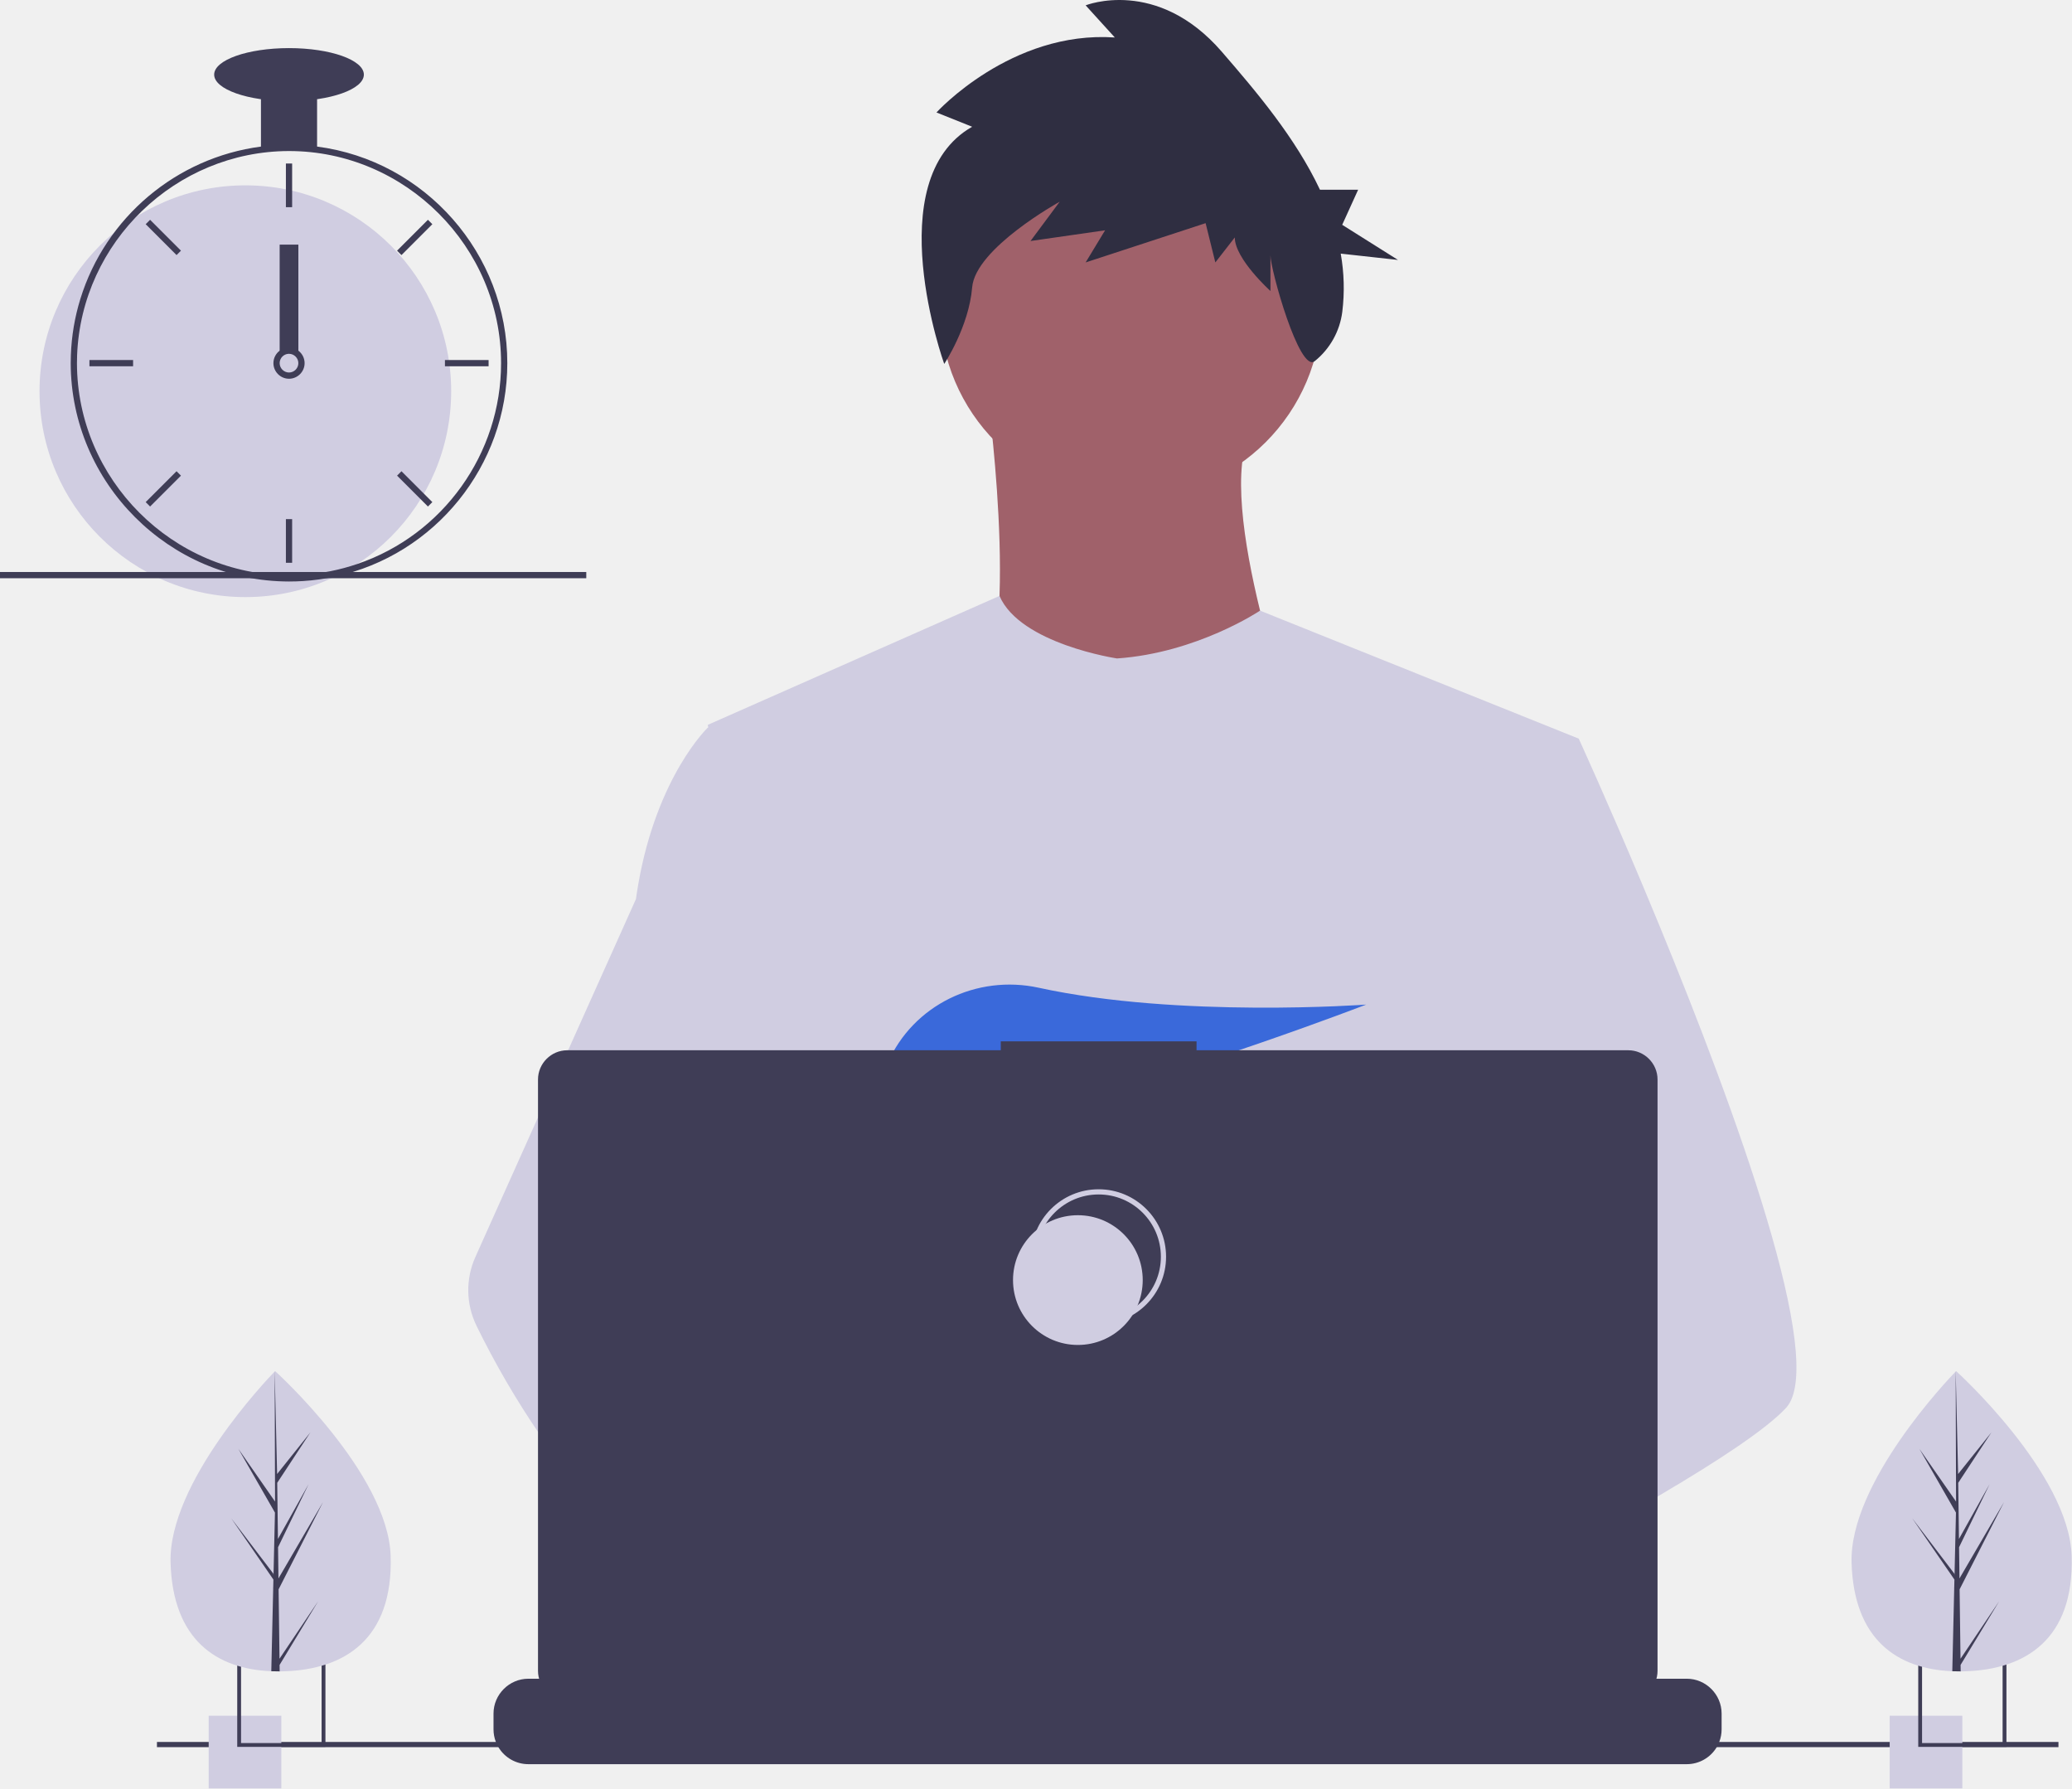
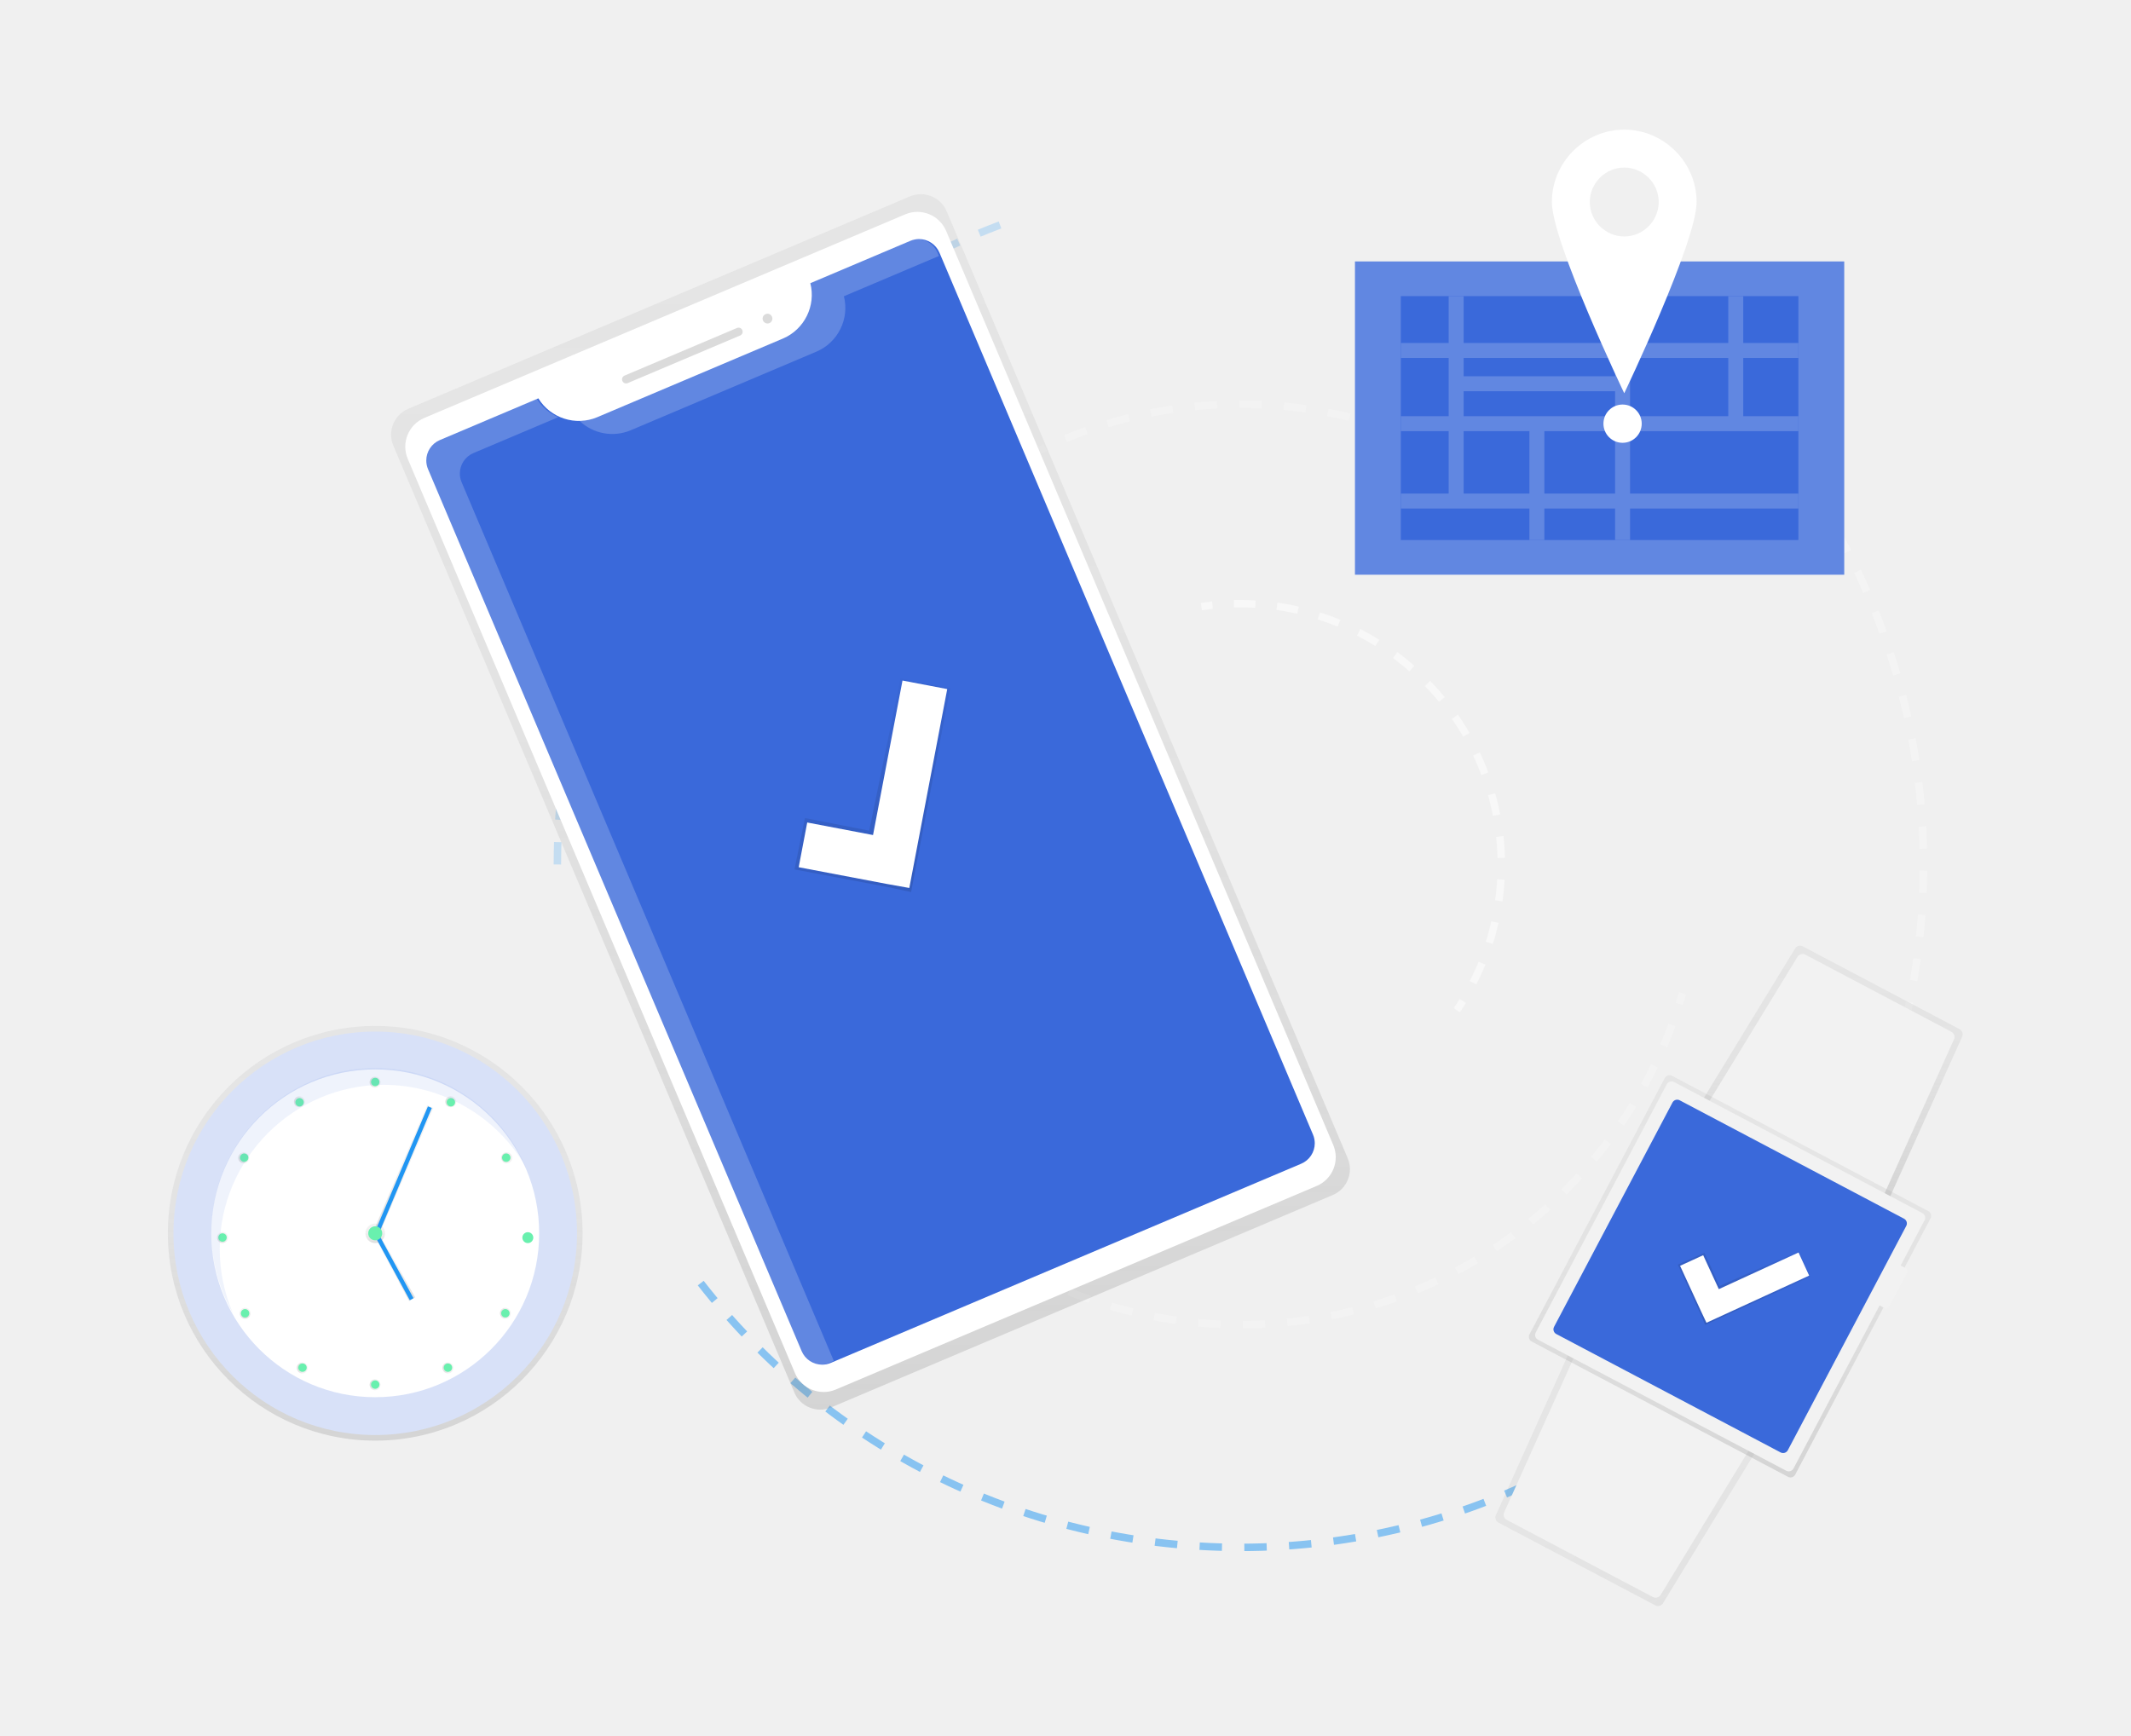
- <svg xmlns="http://www.w3.org/2000/svg" width="100%" height="100%" viewBox="0 0 3328 2872" version="1.1" xml:space="preserve" style="fill-rule:evenodd;clip-rule:evenodd;stroke-miterlimit:10;">
-   <circle cx="1816.34" cy="493.355" r="306.4" style="fill:#a0616a;" />
-   <path d="M1587.65,646.555c0,0 57.727,435.177 -31.084,484.023c-88.812,48.846 528.429,53.287 528.429,53.287c0,0 -137.658,-377.449 -75.49,-492.905l-421.855,-44.405Z" style="fill:#a0616a;fill-rule:nonzero;" />
-   <path d="M2535.71,1186.07l-51.333,233.75l-108.542,494.541l-3.25,27.084l-37.458,313.541l-24.917,208.292l-16.708,139.917c-101.583,52.208 -175.208,88.25 -175.208,88.25c0,0 -6.334,-31.75 -16.542,-72.375c-71.292,21.375 -203.208,56.833 -315,63.916c40.708,45.375 59.417,88 34.042,119.459c-76.584,94.833 -392.75,-103.834 -503.334,-177.917c-2.574,17.738 -3.55,35.671 -2.916,53.583l-84.625,-65.083l8.375,-149.75l14.125,-253.375l17.75,-317.75c-5.597,-13.606 -10.288,-27.567 -14.042,-41.792c-25.917,-92.166 -57.375,-276.208 -81.5,-430.541c-19.417,-124.209 -34,-229.167 -37.083,-251.5c-0.417,-2.917 -0.625,-4.417 -0.625,-4.417l468.458,-207c33.292,77.208 188.75,100.417 188.75,100.417c128.792,-8.875 229.75,-76.792 229.75,-76.792l511.833,205.542Z" style="fill:#d0cde1;fill-rule:nonzero;" />
-   <path d="M2153.83,2602.65c0,0 -19.833,6.792 -52.083,16.417c-71.292,21.375 -203.208,56.833 -315,63.917c-96.25,6.166 -177.583,-8.667 -192.458,-71.459c-6.375,-27 2.666,-49.208 22.375,-67.458c58.833,-54.542 212.5,-74.083 334.375,-80.792c34.416,-1.875 66.25,-2.75 92.75,-3.083c45,-0.583 74.5,0.333 74.5,0.333l0.708,2.75l34.833,139.375Z" style="fill:#a0616a;fill-rule:nonzero;" />
-   <path d="M1561.44,203.528l-57.289,-22.935c0,0 119.786,-131.878 286.447,-120.41l-46.874,-51.605c0,0 114.579,-45.871 218.741,74.54c54.756,63.296 118.11,137.699 157.604,221.512l61.353,0l-25.607,56.382l89.623,56.383l-91.989,-10.127c5.482,30.875 6.323,62.396 2.496,93.52c-3.944,31.123 -19.842,59.524 -44.31,79.158c-24.467,19.635 -71.049,-147.065 -71.049,-170l0,57.338c0,0 -57.289,-51.604 -57.289,-86.007l-31.249,40.137l-15.624,-63.073l-192.7,63.073l31.248,-51.604l-119.786,17.201l46.874,-63.073c0,0 -135.411,74.54 -140.62,137.613c-5.207,63.072 -44.843,122.836 -44.843,122.836c0,0 -106.192,-294.852 44.843,-380.859Z" style="fill:#2f2e41;fill-rule:nonzero;" />
-   <path d="M2868.75,2260.69c-31.208,33.833 -108.542,84.792 -202.292,139.958c-34.875,20.5 -72,41.625 -109.875,62.625c-90.375,50.125 -185,99.792 -263.083,139.917c-101.583,52.208 -175.208,88.25 -175.208,88.25c0,0 -6.334,-31.75 -16.542,-72.375c-13.667,-54.375 -34.25,-124.667 -55.708,-155.792c-0.75,-1.083 -1.5,-2.083 -2.25,-3.083c-6.25,-8.208 -12.542,-13 -18.75,-13l310.083,-192.208l134,-83.084l-96.542,-230.458l-121.083,-289.083l73.083,-232.542l73.459,-233.75l137.666,0c0,0 45.584,99.5 103.875,238.25c8.709,20.75 17.709,42.375 26.875,64.708c119.917,291.667 269.417,698.958 202.292,771.667Z" style="fill:#d0cde1;fill-rule:nonzero;" />
-   <path d="M1820.79,2802.44c-76.584,94.833 -392.75,-103.833 -503.334,-177.917c-24.083,-16.125 -38.416,-26.333 -38.416,-26.333l101.166,-134.917l32.042,-42.708c0,0 28.667,15.208 71.042,39.958c1.541,0.917 3.083,1.834 4.666,2.75c36.542,21.459 82.417,49.5 128.709,80.792c63.875,43.208 128.458,92.5 170.083,138.917c40.708,45.374 59.417,87.999 34.042,119.458Z" style="fill:#a0616a;fill-rule:nonzero;" />
-   <path d="M1483.29,2460.53c-11.308,-0.043 -22.599,0.877 -33.75,2.75c-95.792,16.459 -124.042,103.167 -132.084,161.25c-2.574,17.738 -3.55,35.671 -2.916,53.584l-84.625,-65.084l-30.834,-23.708c-74.208,-25.875 -140.333,-71.833 -197.666,-126.042c-49.738,-47.858 -94.354,-100.769 -133.125,-157.875c-38.618,-56.284 -73.044,-115.332 -103,-176.666c-16.912,-34.63 -17.569,-75.048 -1.792,-110.209l104.792,-233.541l153.166,-341.334c1.125,-8.125 2.361,-16.069 3.708,-23.833c30.375,-174.167 111.75,-251.5 111.75,-251.5l62.167,0l41.583,251.5l51.667,312.458l-36.208,118.084l-83.667,272.708l79.958,86.833l230.876,250.625Z" style="fill:#d0cde1;fill-rule:nonzero;" />
-   <path d="M1553.65,1732.52l53.146,62.004c19.745,-3.765 40.364,-8.189 61.601,-13.157l-15.264,-48.847l37.323,43.544c224.989,-55.337 503.861,-162.922 503.861,-162.922c0,0 -301.071,22.075 -525.867,-27.036c-99.462,-21.73 -201.795,27.575 -242.61,120.843c-23.723,54.211 -19.997,101.178 64.142,101.178c28.43,-0.485 56.781,-3.152 84.803,-7.976l-21.135,-67.631Z" style="fill:#3a69da;fill-rule:nonzero;" />
-   <path d="M2765.21,2751.61l0,25.291c0.015,6.941 -1.271,13.824 -3.791,20.292c-1.119,2.883 -2.471,5.67 -4.042,8.333c-10.09,16.937 -28.41,27.342 -48.125,27.334l-1860.62,0c-19.715,0.008 -38.035,-10.397 -48.125,-27.334c-1.571,-2.663 -2.923,-5.45 -4.042,-8.333c-2.519,-6.468 -3.805,-13.351 -3.791,-20.292l0,-25.291c0,-0.005 0,-0.01 0,-0.015c0,-30.69 25.254,-55.944 55.943,-55.944c0.005,0 0.01,0 0.015,0l107.25,0l0,-11.791c0,-0.002 0,-0.003 0,-0.004c0,-1.278 1.052,-2.33 2.33,-2.33c0.001,0 0.002,0 0.003,0l55.959,0c0.001,0 0.002,0 0.004,0c1.278,0 2.329,1.052 2.329,2.33c0,0.001 0,0.002 0,0.004l0,11.791l34.958,0l0,-11.791c0,-0.002 0,-0.003 0,-0.004c0,-1.278 1.052,-2.33 2.33,-2.33c0.001,0 0.002,0 0.004,0l55.958,0c0.001,0 0.002,0 0.004,0c1.278,0 2.329,1.052 2.329,2.33c0,0.001 0,0.002 0,0.004l0,11.791l35,0l0,-11.791c0,-0.002 0,-0.003 0,-0.004c0,-1.278 1.052,-2.33 2.33,-2.33c0.001,0 0.002,0 0.004,0l55.958,0c0.001,0 0.002,0 0.004,0c1.278,0 2.329,1.052 2.329,2.33c0,0.001 0,0.002 0,0.004l0,11.791l34.959,0l0,-11.791c0,-0.002 0,-0.003 0,-0.004c0,-1.278 1.051,-2.33 2.329,-2.33c0.001,0 0.003,0 0.004,0l55.958,0c0.002,0 0.003,0 0.004,0c1.278,0 2.33,1.052 2.33,2.33c0,0.001 0,0.002 0,0.004l0,11.791l34.958,0l0,-11.791c0,-0.002 0,-0.003 0,-0.004c0,-1.278 1.051,-2.33 2.329,-2.33c0.002,0 0.003,0 0.004,0l55.959,0c0.001,0 0.002,0 0.003,0c1.278,0 2.33,1.052 2.33,2.33c0,0.001 0,0.002 0,0.004l0,11.791l35,0l0,-11.791c0,-0.002 0,-0.003 0,-0.004c0,-1.278 1.051,-2.33 2.329,-2.33c0.002,0 0.003,0 0.004,0l55.959,0c0.001,0 0.002,0 0.003,0c1.278,0 2.33,1.052 2.33,2.33c0,0.001 0,0.002 0,0.004l0,11.791l34.958,0l0,-11.791c0,-0.002 0,-0.003 0,-0.004c0,-1.278 1.052,-2.33 2.33,-2.33c0.001,0 0.002,0 0.004,0l438.333,0c0.001,0 0.002,0 0.004,0c1.278,0 2.329,1.052 2.329,2.33c0,0.001 0,0.002 0,0.004l0,11.791l35,0l0,-11.791c0,-0.002 0,-0.003 0,-0.004c0,-1.278 1.052,-2.33 2.33,-2.33c0.001,0 0.002,0 0.004,0l55.958,0c1.275,0.013 2.321,1.058 2.333,2.334l0,11.791l34.959,0l0,-11.791c0,-0.002 0,-0.003 0,-0.004c0,-1.278 1.051,-2.33 2.329,-2.33c0.002,0 0.003,0 0.004,0l55.958,0c0.002,0 0.003,0 0.004,0c1.278,0 2.33,1.052 2.33,2.33c0,0.001 0,0.002 0,0.004l0,11.791l34.958,0l0,-11.791c0,-0.002 0,-0.003 0,-0.004c0,-1.278 1.052,-2.33 2.33,-2.33c0.001,0 0.002,0 0.004,0l55.958,0c0.001,0 0.003,0 0.004,0c1.278,0 2.329,1.052 2.329,2.33c0,0.001 0,0.002 0,0.004l0,11.791l35,0l0,-11.791c0,-0.002 0,-0.003 0,-0.004c0,-1.278 1.052,-2.33 2.33,-2.33c0.001,0 0.002,0 0.004,0l55.958,0c1.267,0.016 2.299,1.067 2.292,2.334l0,11.791l35,0l0,-11.791c0,-0.002 0,-0.003 0,-0.004c0,-1.278 1.051,-2.33 2.329,-2.33c0.001,0 0.003,0 0.004,0l55.958,0c0.002,0 0.003,0 0.004,0c1.278,0 2.33,1.052 2.33,2.33c0,0.001 0,0.002 0,0.004l0,11.791l34.958,0l0,-11.791c0,-0.002 0,-0.003 0,-0.004c0,-1.278 1.052,-2.33 2.329,-2.33c0.002,0 0.003,0 0.004,0l55.959,0c0.001,0 0.002,0 0.004,0c1.277,0 2.329,1.052 2.329,2.33c0,0.001 0,0.002 0,0.004l0,11.791l163.208,0c0.005,0 0.01,0 0.015,0c30.69,0 55.943,25.254 55.943,55.944c0,0.005 0,0.01 0,0.015Z" style="fill:#3f3d56;fill-rule:nonzero;" />
-   <rect x="252.084" y="2797.19" width="3054.16" height="8.333" style="fill:#3f3d56;" />
-   <path d="M2615.39,1686.49l-693.512,0l0,-14.294l-314.466,0l0,14.294l-696.37,0c-25.735,0 -46.911,21.176 -46.911,46.911l0,949.631c0,25.734 21.176,46.911 46.911,46.911l1704.35,0c25.734,0 46.911,-21.177 46.911,-46.911l0,-949.631c0,0 0,0 0,0c0,-25.735 -21.177,-46.911 -46.911,-46.911c0,0 0,0 0,0Z" style="fill:#3f3d56;fill-rule:nonzero;" />
-   <circle cx="1764.58" cy="2018.03" r="104.167" style="fill:none;stroke:#d0cde1;stroke-width:8.33px;" />
-   <circle cx="1731.25" cy="2055.53" r="104.167" style="fill:#d0cde1;" />
-   <rect x="335.192" y="2755.09" width="116.667" height="116.667" style="fill:#d0cde1;" />
-   <path d="M381.042,2663.43l0,141.667l141.666,0l0,-141.667l-141.666,0Zm135.5,135.5l-129.375,0l0,-129.333l129.375,0l0,129.333Z" style="fill:#3f3d56;fill-rule:nonzero;" />
-   <rect x="3035.19" y="2755.09" width="116.667" height="116.667" style="fill:#d0cde1;" />
-   <path d="M3081.04,2663.43l0,141.667l141.666,0l0,-141.667l-141.666,0Zm135.5,135.5l-129.375,0l0,-129.333l129.375,0l0,129.333Z" style="fill:#3f3d56;fill-rule:nonzero;" />
-   <circle cx="394.084" cy="628.22" r="330.585" style="fill:#d0cde1;" />
-   <path d="M509.288,235.375c-29.933,-3.807 -60.227,-3.807 -90.16,0c-135.934,17.848 -249.537,113.658 -290.063,244.633c-9.042,29.281 -14.162,59.632 -15.227,90.26c-0.15,4.257 -0.251,8.565 -0.251,12.872c0.193,192.273 158.349,350.429 350.621,350.621c7.463,0 14.926,-0.25 22.29,-0.701c17.283,-1.085 34.462,-3.462 51.391,-7.113c160.972,-34.616 276.939,-178.173 276.939,-342.825c0,-175.399 -131.599,-325.178 -305.54,-347.747l0,0Zm64.664,670.236l-0.05,0c-28.237,9.636 -57.629,15.481 -87.405,17.381c-7.363,0.501 -14.826,0.751 -22.289,0.751c-186.763,-0.228 -340.375,-153.84 -340.603,-340.603c0,-4.307 0.1,-8.615 0.25,-12.872c7.112,-181.764 158.45,-327.489 340.353,-327.73c186.852,0.01 340.602,153.769 340.602,340.621c0,145.452 -93.165,275.581 -230.858,322.452l0,0Z" style="fill:#3f3d56;fill-rule:nonzero;" />
-   <rect x="459.199" y="262.573" width="10.018" height="70.124" style="fill:#3f3d56;" />
-   <path d="M241.074,352.923l-7.083,7.084l49.585,49.585l7.083,-7.083l-49.585,-49.586Z" style="fill:#3f3d56;" />
-   <path d="M143.64,578.132l0,10.017l70.125,0l0,-10.017l-70.125,0Z" style="fill:#3f3d56;" />
-   <path d="M233.991,806.274l7.083,7.084l49.585,-49.586l-7.083,-7.083l-49.585,49.585Z" style="fill:#3f3d56;" />
-   <path d="M637.756,402.509l7.084,7.083l49.585,-49.585l-7.084,-7.084l-49.585,49.586Z" style="fill:#3f3d56;" />
-   <path d="M714.651,578.132l0,10.017l70.124,0l0,-10.017l-70.124,0Z" style="fill:#3f3d56;" />
-   <path d="M644.84,756.689l-7.084,7.083l49.585,49.586l7.084,-7.084l-49.585,-49.585Z" style="fill:#3f3d56;" />
-   <rect x="459.199" y="833.584" width="10.018" height="70.124" style="fill:#3f3d56;" />
-   <path d="M479.234,563.105c-8.878,-6.659 -21.174,-6.659 -30.053,0c-2.967,2.254 -5.411,5.125 -7.162,8.415c-1.879,3.586 -2.86,7.574 -2.86,11.622c0,13.74 11.307,25.046 25.047,25.046c13.74,0 25.046,-11.306 25.046,-25.046c0,-7.878 -3.716,-15.31 -10.017,-20.037l-0.001,0Zm-15.026,35.062c-8.234,-0.024 -15.003,-6.792 -15.027,-15.027c0.02,-3.038 0.944,-6.003 2.655,-8.515c2.8,-4.055 7.425,-6.482 12.353,-6.482c8.236,0 15.012,6.777 15.012,15.012c0,8.228 -6.765,15.002 -14.993,15.012l0,0Z" style="fill:#3f3d56;fill-rule:nonzero;" />
-   <rect x="419.128" y="147.369" width="90.16" height="90.16" style="fill:#3f3d56;" />
-   <ellipse cx="464.208" cy="119.82" rx="120.213" ry="42.575" style="fill:#3f3d56;" />
-   <rect x="449.181" y="392.804" width="30.053" height="170.301" style="fill:#3f3d56;" />
-   <rect x="0" y="918.5" width="941.667" height="10.018" style="fill:#3f3d56;" />
-   <path d="M627.474,2498.97c3.887,133.125 -73.897,181.912 -171.514,184.763c-2.267,0.066 -4.524,0.107 -6.772,0.122c-4.527,0.034 -9.009,-0.041 -13.448,-0.226c-88.285,-3.665 -158.168,-50.529 -161.783,-174.335c-3.742,-128.123 155.287,-294.595 167.218,-306.909l0.022,-0.012c0.453,-0.469 0.685,-0.704 0.685,-0.704c0,0 181.704,164.187 185.592,297.301Z" style="fill:#d0cde1;fill-rule:nonzero;" />
-   <path d="M448.932,2663.56l62.01,-92.215l-61.883,102.135l0.129,10.377c-4.527,0.034 -9.01,-0.041 -13.449,-0.226l3.076,-133.383l-0.084,-1.029l0.113,-0.199l0.295,-12.604l-67.908,-98.594l67.827,89.161l0.241,2.664l2.323,-100.776l-58.654,-102.219l58.821,84.516l-0.614,-208.781l0.001,-0.695l0.02,0.683l3.894,164.548l53.456,-66.839l-53.281,81.014l1.167,90.142l49.19,-87.975l-49.01,101.227l0.65,50.124l71.537,-122.548l-71.32,140.034l1.453,111.458Z" style="fill:#3f3d56;fill-rule:nonzero;" />
-   <path d="M3327.47,2498.97c3.887,133.125 -73.897,181.912 -171.514,184.763c-2.267,0.066 -4.524,0.107 -6.772,0.122c-4.526,0.034 -9.009,-0.041 -13.448,-0.226c-88.285,-3.665 -158.168,-50.529 -161.783,-174.335c-3.742,-128.123 155.287,-294.595 167.218,-306.909l0.022,-0.012c0.453,-0.469 0.685,-0.704 0.685,-0.704c0,0 181.704,164.187 185.592,297.301Z" style="fill:#d0cde1;fill-rule:nonzero;" />
-   <path d="M3148.93,2663.56l62.01,-92.215l-61.883,102.135l0.129,10.377c-4.527,0.034 -9.01,-0.041 -13.449,-0.226l3.076,-133.383l-0.084,-1.029l0.113,-0.199l0.295,-12.604l-67.908,-98.594l67.827,89.161l0.241,2.664l2.323,-100.776l-58.654,-102.219l58.821,84.516l-0.614,-208.781l0.001,-0.695l0.02,0.683l3.894,164.548l53.456,-66.839l-53.281,81.014l1.167,90.142l49.19,-87.975l-49.01,101.227l0.65,50.124l71.537,-122.548l-71.32,140.034l1.453,111.458Z" style="fill:#3f3d56;fill-rule:nonzero;" />
+ <svg xmlns="http://www.w3.org/2000/svg" width="100%" height="100%" viewBox="0 0 3880 3161" version="1.1" xml:space="preserve" style="fill-rule:evenodd;clip-rule:evenodd;stroke-miterlimit:10;">
+   <g>
+     <g>
+       <g opacity="0.3">
+         <path d="M2851.32,480.723c5.973,3.235 11.911,6.527 17.815,9.875" style="fill:none;fill-rule:nonzero;stroke:#fff;stroke-width:13.57px;" />
+         <path d="M2903.82,510.788c358.745,218.294 598.349,612.906 598.349,1063.47c0.076,104.657 -13.035,208.908 -39.023,310.288" style="fill:none;fill-rule:nonzero;stroke:#fff;stroke-width:13.57px;stroke-dasharray:40.21,40.21;" />
+         <path d="M3458.06,1904c-1.787,6.537 -3.631,13.064 -5.531,19.579" style="fill:none;fill-rule:nonzero;stroke:#fff;stroke-width:13.57px;" />
+       </g>
+       <path d="M1014.85,1574.26c0,-540.492 344.798,-1000.46 826.416,-1172.06" style="fill:none;fill-rule:nonzero;stroke:#2196f3;stroke-opacity:0.21;stroke-width:13.57px;stroke-dasharray:40.72,40.72;" />
+       <path d="M2851.32,2667.84c-181.937,98.803 -385.783,150.413 -592.817,150.088c-405.607,0 -765.879,-194.168 -992.894,-494.648" style="fill:none;fill-rule:nonzero;stroke:#2196f3;stroke-opacity:0.5;stroke-width:13.57px;stroke-dasharray:40.72,40.72;" />
+       <g opacity="0.21">
+         <path d="M3063.41,1808.81c-1.9,6.515 -3.879,13.008 -5.938,19.478" style="fill:none;fill-rule:nonzero;stroke:#fff;stroke-width:13.57px;" />
+         <path d="M3044.27,1866.63c-118.767,318.737 -425.695,545.786 -785.763,545.786c-462.887,0 -838.157,-375.27 -838.157,-838.157c0,-462.886 375.27,-838.157 838.157,-838.157c183.665,-0.267 362.38,60.108 508.255,171.704" style="fill:none;fill-rule:nonzero;stroke:#fff;stroke-width:13.57px;stroke-dasharray:40.55,40.55;" />
+         <path d="M2782.78,920.229c5.293,4.253 10.53,8.563 15.711,12.929" style="fill:none;fill-rule:nonzero;stroke:#fff;stroke-width:13.57px;" />
+       </g>
+       <g opacity="0.5">
+         <path d="M2187.31,1104.62c6.787,-0.996 13.574,-1.855 20.36,-2.579" style="fill:none;fill-rule:nonzero;stroke:#fff;stroke-width:13.57px;" />
+         <path d="M2246.63,1099.36l11.878,0c260.615,0 475.069,214.454 475.069,475.069c0,81.019 -20.726,160.707 -60.2,231.46" style="fill:none;fill-rule:nonzero;stroke:#fff;stroke-width:13.57px;stroke-dasharray:39.23,39.23;" />
+         <path d="M2663.47,1822.79c-3.552,5.791 -7.228,11.447 -11.029,16.967" style="fill:none;fill-rule:nonzero;stroke:#fff;stroke-width:13.57px;" />
+       </g>
+       <path d="M3432.03,2200l-341.982,-180.56l178.388,-292.133c2.901,-4.742 9.067,-6.433 13.981,-3.834l285.516,150.766c4.846,2.587 6.914,8.538 4.717,13.573l-140.62,312.188Z" style="fill:url(#_Linear1);fill-rule:nonzero;" />
+       <path d="M3426.36,2184.28l-320.129,-169.023l166.682,-272.96c2.9,-4.742 9.066,-6.433 13.98,-3.835l266.174,140.553c4.846,2.587 6.914,8.538 4.717,13.573l-131.424,291.692Z" style="fill:#f2f2f2;fill-rule:nonzero;" />
+       <path d="M3206.23,2627.59l-342.015,-180.526l-140.62,312.188c-2.197,5.035 -0.129,10.986 4.716,13.573l285.585,150.631c4.913,2.598 11.079,0.907 13.98,-3.835l178.354,-292.031Z" style="fill:url(#_Linear2);fill-rule:nonzero;" />
+       <path d="M3189.98,2631.63l-320.128,-169.023l-131.187,291.692c-2.197,5.035 -0.129,10.986 4.717,13.574l266.174,140.518c4.914,2.599 11.08,0.908 13.981,-3.834l166.443,-272.927Z" style="fill:#f2f2f2;fill-rule:nonzero;" />
+       <path d="M3044.26,1959.2c-4.738,-2.501 -10.616,-0.685 -13.118,4.053l-246.369,466.688c-2.501,4.738 -0.685,10.616 4.053,13.118l466.688,246.369c4.739,2.501 10.617,0.685 13.118,-4.053l246.369,-466.688c2.502,-4.739 0.685,-10.617 -4.053,-13.118l-466.688,-246.369Z" style="fill:url(#_Linear3);" />
+       <path d="M3504.14,2222.2c2.502,-4.738 0.685,-10.616 -4.053,-13.118l-452.134,-238.686c-4.738,-2.501 -10.616,-0.685 -13.118,4.054l-238.685,452.133c-2.502,4.739 -0.686,10.617 4.053,13.118l452.134,238.686c4.738,2.501 10.616,0.685 13.117,-4.053l238.686,-452.134Z" style="fill:#f2f2f2;" />
+       <path d="M3472.33,2317.8c1.611,-3.051 0.442,-6.835 -2.609,-8.445l-18.054,-9.531c-3.051,-1.611 -6.835,-0.441 -8.445,2.609l-32.581,61.717c-1.61,3.05 -0.441,6.834 2.609,8.445l18.055,9.531c3.05,1.61 6.834,0.441 8.444,-2.61l32.581,-61.716Z" style="fill:#f2f2f2;" />
+       <path d="M3470.81,2232.5c2.501,-4.738 0.685,-10.616 -4.053,-13.118l-408.472,-215.635c-4.738,-2.502 -10.616,-0.686 -13.117,4.053l-215.636,408.471c-2.502,4.738 -0.686,10.616 4.053,13.118l408.471,215.636c4.739,2.501 10.616,0.685 13.118,-4.054l215.636,-408.471Z" style="fill:#3a69da;" />
+       <path d="M3296.26,2325.04l-20.971,-46.998l-144.455,63.931l-27.452,-60.605l-48.694,21.615l40.38,87.447l9.671,22.362l191.521,-87.752Z" style="fill:url(#_Linear4);fill-rule:nonzero;" />
+       <path d="M3293.99,2322.97l-19.308,-42.043l-145.201,66.747l-28.436,-61.827l-42.044,19.308l38.141,82.798l9.909,20.937l186.939,-85.92Z" style="fill:#fff;fill-rule:nonzero;" />
+       <path d="M1723.62,384.814c-10.985,-25.941 -40.963,-38.083 -66.904,-27.099l-913.478,386.808c-25.941,10.985 -38.084,40.964 -27.099,66.904l730.221,1724.48c10.984,25.941 40.963,38.083 66.904,27.099l913.478,-386.808c25.941,-10.985 38.083,-40.964 27.099,-66.904l-730.221,-1724.48Z" style="fill:url(#_Linear5);" />
+       <path d="M1722.64,420.521c-12.231,-28.884 -45.611,-42.404 -74.495,-30.173l-875.564,370.753c-28.885,12.231 -42.405,45.611 -30.174,74.496l704.904,1664.69c12.231,28.884 45.612,42.404 74.496,30.173l875.564,-370.753c28.884,-12.231 42.405,-45.611 30.174,-74.496l-704.905,-1664.69Z" style="fill:#fff;" />
+       <path d="M1475.39,515.709c10.507,41.068 -10.727,84.101 -49.713,100.748l-338.554,143.403c-39.088,16.419 -84.775,1.722 -106.958,-34.409l-179.338,75.943c-14.933,6.309 -24.686,21.018 -24.686,37.229c0,5.42 1.09,10.785 3.206,15.775l680.23,1606.11c6.309,14.933 21.018,24.686 37.228,24.686c5.421,0 10.786,-1.09 15.776,-3.206l856.583,-362.748c14.932,-6.309 24.686,-21.018 24.686,-37.229c0,-5.42 -1.091,-10.785 -3.206,-15.776l-680.163,-1606.17c-6.309,-14.933 -21.018,-24.686 -37.228,-24.686c-5.421,0 -10.786,1.09 -15.776,3.206l-182.087,77.131Z" style="fill:#3a69da;fill-rule:nonzero;" />
+       <path d="M1351.6,601.228c-1.595,-3.768 -5.95,-5.532 -9.718,-3.937l-204.796,86.72c-3.769,1.596 -5.532,5.951 -3.937,9.719c1.596,3.768 5.951,5.532 9.719,3.936l204.796,-86.719c3.768,-1.596 5.532,-5.951 3.936,-9.719Z" style="fill:#dbdbdb;" />
+       <path d="M1393.95,572.037c4.518,-1.913 9.74,0.202 11.654,4.72c1.913,4.519 -0.202,9.741 -4.721,11.654c-4.518,1.913 -9.74,-0.202 -11.653,-4.72c-1.913,-4.519 0.202,-9.74 4.72,-11.654Z" style="fill:#dbdbdb;" />
+       <path d="M1730.03,1253.73l-90.399,-18.325l-56.974,277.339l-117.037,-22.973l-19.037,93.554l169.634,32.033l42.654,9.129l71.159,-370.757Z" style="fill:url(#_Linear6);fill-rule:nonzero;" />
+       <path d="M1724.66,1254.85l-81.44,-15.507l-53.649,281.342l-119.819,-22.837l-15.541,81.44l160.471,30.472l40.924,7.33l69.054,-362.24Z" style="fill:#fff;fill-rule:nonzero;" />
+       <g opacity="0.2">
+         <path d="M1148.2,783.613l338.588,-143.369c38.985,-16.647 60.219,-59.68 49.712,-100.748l173.061,-73.33l-2.579,-6.074c-6.309,-14.933 -21.018,-24.686 -37.229,-24.686c-5.42,0 -10.785,1.09 -15.775,3.206l-182.053,77.097c10.507,41.068 -10.727,84.101 -49.713,100.748l-338.486,143.403c-9.061,3.827 -18.717,6.054 -28.538,6.583c24.775,23.681 61.414,30.445 93.012,17.17Z" style="fill:#fff;fill-rule:nonzero;" />
+         <path d="M840.461,878.118c-2.116,-4.99 -3.206,-10.355 -3.206,-15.776c0,-16.21 9.753,-30.919 24.686,-37.228l154.567,-65.458c-16.488,-6.991 -30.385,-18.965 -39.736,-34.239l-179.339,75.943c-14.932,6.309 -24.686,21.018 -24.686,37.229c0,5.42 1.091,10.785 3.206,15.776l680.231,1606.14c6.309,14.933 21.017,24.686 37.228,24.686c5.42,0 10.786,-1.09 15.776,-3.206l8.924,-3.766l-677.651,-1600.1Z" style="fill:#fff;fill-rule:nonzero;" />
+       </g>
+     </g>
+     <g>
+       <circle cx="683.201" cy="2245.96" r="377.559" style="fill:url(#_Linear7);" />
+       <circle cx="683.201" cy="2245.96" r="367.369" style="fill:#d8e1f8;" />
+       <circle cx="683.201" cy="2245.96" r="298.482" style="fill:#fff;" />
+       <circle cx="683.201" cy="2245.96" r="17.849" style="fill:url(#_Linear8);" />
+       <path d="M782.703,2016.37l-96.949,229.595" style="fill:none;fill-rule:nonzero;" />
+       <path d="M689.936,2248.16l-11.004,-3.697l99.039,-231.795l11.004,5.172l-99.039,230.32Z" style="fill:url(#_Linear9);fill-rule:nonzero;" />
+       <path d="M779.147,2014.8l-96.94,229.6l7.056,2.979l96.94,-229.6l-7.056,-2.979Z" style="fill:#2196f3;" />
+       <path d="M685.754,2248.51l63.781,117.35" style="fill:none;fill-rule:nonzero;" />
+       <path d="M744.958,2369.21l-63.825,-118.847l8.803,-4.401l66.026,116.646l-11.004,6.602Z" style="fill:url(#_Linear10);fill-rule:nonzero;" />
+       <path d="M689.083,2246.76l-6.729,3.657l63.775,117.361l6.73,-3.656l-63.776,-117.362Z" style="fill:#2196f3;" />
+       <circle cx="961.281" cy="2253.62" r="7.659" style="fill:#3a69da;" />
+       <path d="M435.057,2103.47c2.746,-4.755 8.835,-6.386 13.59,-3.641c4.754,2.745 6.386,8.834 3.641,13.589c-2.745,4.755 -8.834,6.386 -13.589,3.641c-4.755,-2.745 -6.387,-8.834 -3.642,-13.589Z" style="fill:url(#_Linear11);" />
+       <path d="M441.244,2382.99c4.755,-2.745 10.844,-1.114 13.589,3.641c2.746,4.755 1.114,10.844 -3.641,13.589c-4.755,2.745 -10.844,1.114 -13.589,-3.641c-2.745,-4.755 -1.113,-10.844 3.641,-13.589Z" style="fill:url(#_Linear12);" />
+       <circle cx="405.144" cy="2253.62" r="9.948" style="fill:url(#_Linear13);" />
+       <path d="M540.218,1997.79c4.755,-2.745 10.844,-1.114 13.589,3.641c2.745,4.755 1.113,10.844 -3.641,13.589c-4.755,2.746 -10.844,1.114 -13.59,-3.641c-2.745,-4.755 -1.113,-10.844 3.642,-13.589Z" style="fill:url(#_Linear14);" />
+       <path d="M677.98,1962.08c4.755,-2.746 10.844,-1.114 13.589,3.641c2.745,4.755 1.114,10.844 -3.641,13.589c-4.755,2.745 -10.844,1.114 -13.589,-3.641c-2.745,-4.755 -1.114,-10.844 3.641,-13.589Z" style="fill:url(#_Linear15);" />
+       <path d="M815.739,1997.8c4.755,-2.745 10.844,-1.114 13.589,3.641c2.746,4.755 1.114,10.844 -3.641,13.589c-4.755,2.746 -10.844,1.114 -13.589,-3.641c-2.745,-4.755 -1.114,-10.844 3.641,-13.589Z" style="fill:url(#_Linear16);" />
+       <path d="M917.78,2099.85c4.755,-2.745 10.844,-1.114 13.589,3.641c2.745,4.755 1.114,10.844 -3.641,13.589c-4.755,2.745 -10.844,1.114 -13.589,-3.641c-2.745,-4.755 -1.114,-10.844 3.641,-13.589Z" style="fill:url(#_Linear17);" />
+       <path d="M915.239,2383.02c4.755,-2.745 10.844,-1.114 13.589,3.641c2.745,4.755 1.114,10.844 -3.641,13.589c-4.755,2.745 -10.844,1.114 -13.589,-3.641c-2.745,-4.755 -1.114,-10.844 3.641,-13.589Z" style="fill:url(#_Linear18);" />
+       <path d="M810.635,2482.5c4.755,-2.746 10.844,-1.114 13.589,3.641c2.745,4.755 1.114,10.844 -3.641,13.589c-4.755,2.745 -10.844,1.113 -13.589,-3.641c-2.745,-4.755 -1.114,-10.844 3.641,-13.589Z" style="fill:url(#_Linear19);" />
+       <path d="M677.969,2513.13c4.755,-2.745 10.844,-1.114 13.589,3.641c2.745,4.755 1.114,10.844 -3.641,13.589c-4.755,2.745 -10.844,1.114 -13.589,-3.641c-2.745,-4.755 -1.114,-10.844 3.641,-13.589Z" style="fill:url(#_Linear20);" />
+       <path d="M545.322,2482.51c4.755,-2.746 10.844,-1.114 13.589,3.641c2.745,4.755 1.114,10.844 -3.641,13.589c-4.755,2.745 -10.844,1.113 -13.589,-3.641c-2.746,-4.755 -1.114,-10.844 3.641,-13.589Z" style="fill:url(#_Linear21);" />
+       <circle cx="683.201" cy="1970.43" r="7.659" style="fill:#69f0ae;" />
+       <path d="M814.331,2003.51c2.114,-3.661 6.802,-4.917 10.462,-2.804c3.661,2.114 4.917,6.802 2.804,10.463c-2.114,3.661 -6.802,4.917 -10.463,2.803c-3.66,-2.113 -4.917,-6.801 -2.803,-10.462Z" style="fill:#69f0ae;" />
+       <path d="M917.973,2101.57c3.661,-2.113 8.349,-0.857 10.462,2.804c2.114,3.661 0.858,8.349 -2.803,10.462c-3.661,2.114 -8.349,0.858 -10.462,-2.803c-2.114,-3.661 -0.858,-8.349 2.803,-10.463Z" style="fill:#69f0ae;" />
+       <path d="M913.575,2387.78c2.113,-3.661 6.801,-4.917 10.462,-2.803c3.661,2.113 4.917,6.801 2.804,10.462c-2.114,3.661 -6.802,4.917 -10.463,2.804c-3.661,-2.114 -4.917,-6.802 -2.803,-10.463Z" style="fill:#69f0ae;" />
+       <path d="M811.779,2483.96c3.661,-2.113 8.349,-0.857 10.463,2.804c2.113,3.661 0.857,8.349 -2.804,10.462c-3.66,2.114 -8.348,0.858 -10.462,-2.803c-2.113,-3.661 -0.857,-8.349 2.803,-10.463Z" style="fill:#69f0ae;" />
+       <path d="M541.605,2000.73c3.661,-2.114 8.349,-0.858 10.462,2.803c2.114,3.661 0.858,8.349 -2.803,10.463c-3.661,2.113 -8.349,0.857 -10.463,-2.804c-2.113,-3.66 -0.857,-8.349 2.804,-10.462Z" style="fill:#69f0ae;" />
+       <path d="M437.975,2104.37c2.113,-3.66 6.801,-4.917 10.462,-2.803c3.661,2.113 4.917,6.802 2.803,10.462c-2.113,3.661 -6.801,4.917 -10.462,2.804c-3.661,-2.114 -4.917,-6.802 -2.803,-10.463Z" style="fill:#69f0ae;" />
+       <path d="M956.065,2245.26c4.754,-2.745 10.843,-1.113 13.589,3.642c2.745,4.755 1.113,10.844 -3.641,13.589c-4.755,2.745 -10.844,1.113 -13.59,-3.641c-2.745,-4.755 -1.113,-10.844 3.642,-13.59Z" style="fill:#69f0ae;" />
+       <path d="M442.389,2384.98c3.661,-2.114 8.349,-0.857 10.462,2.803c2.114,3.661 0.858,8.349 -2.803,10.463c-3.661,2.113 -8.349,0.857 -10.463,-2.804c-2.113,-3.66 -0.857,-8.348 2.804,-10.462Z" style="fill:#69f0ae;" />
+       <path d="M544.16,2486.77c2.113,-3.66 6.801,-4.917 10.462,-2.803c3.661,2.114 4.917,6.802 2.803,10.462c-2.113,3.661 -6.801,4.917 -10.462,2.804c-3.661,-2.114 -4.917,-6.802 -2.803,-10.463Z" style="fill:#69f0ae;" />
+       <circle cx="405.144" cy="2253.62" r="7.659" style="fill:#69f0ae;" />
+       <circle cx="683.201" cy="2521.47" r="7.659" style="fill:#69f0ae;" />
+       <path d="M400.038,2274.02c0.049,-163.733 134.793,-298.437 298.525,-298.437c106.791,0 205.751,57.303 258.91,149.922c-47.059,-109.314 -155.183,-180.484 -274.196,-180.484c-163.767,0 -298.526,134.759 -298.526,298.525c0,52.06 13.618,103.224 39.496,148.396c-16.021,-37.246 -24.26,-77.377 -24.209,-117.922Z" style="fill:#6187e1;fill-opacity:0.1;fill-rule:nonzero;" />
+       <circle cx="683.201" cy="2245.96" r="12.765" style="fill:#69f0ae;" />
+     </g>
+     <g>
+       <rect x="2467.04" y="476.107" width="890.833" height="570.521" style="fill:#6187e1;" />
+       <rect x="2550.51" y="539.286" width="723.894" height="444.163" style="fill:#3a69da;" />
+       <rect x="2550.51" y="624.585" width="723.894" height="27.272" style="fill:#6187e1;" />
+       <rect x="2550.51" y="757.913" width="723.894" height="27.272" style="fill:#6187e1;" />
+       <rect x="2651.28" y="685.189" width="306.048" height="27.272" style="fill:#6187e1;" />
+       <rect x="2550.51" y="898.816" width="723.894" height="27.272" style="fill:#6187e1;" />
+       <rect x="2637.65" y="539.286" width="27.272" height="376.196" style="fill:#6187e1;" />
+       <rect x="3146.72" y="539.286" width="27.272" height="233.778" style="fill:#6187e1;" />
+       <rect x="2940.66" y="539.286" width="27.272" height="444.163" style="fill:#6187e1;" />
+       <rect x="2784.61" y="762.458" width="27.272" height="220.991" style="fill:#6187e1;" />
+       <circle cx="2954.3" cy="771.549" r="34.847" style="fill:#fff;" />
+       <path d="M2957.33,236.117c-72.281,0 -131.759,59.478 -131.759,131.759c0,72.769 131.759,348.221 131.759,348.221c0,0 131.759,-275.452 131.759,-348.221c0,-72.281 -59.478,-131.759 -131.759,-131.759Zm0,194.501c-34.42,0 -62.743,-28.323 -62.743,-62.742c0,-34.42 28.323,-62.743 62.743,-62.743c34.42,0 62.743,28.323 62.743,62.743c0,0 0,0 0,0c0,34.419 -28.323,62.742 -62.743,62.743l0,-0.001Z" style="fill:#fff;fill-rule:nonzero;" />
+     </g>
+   </g>
+   <defs>
+     <linearGradient id="_Linear1" x1="0" y1="0" x2="1" y2="0" gradientUnits="userSpaceOnUse" gradientTransform="matrix(-0.0157975,-477.736,477.736,-0.0157975,3331.97,2199.86)">
+       <stop offset="0" style="stop-color:#808080;stop-opacity:0.25" />
+       <stop offset="0.54" style="stop-color:#808080;stop-opacity:0.12" />
+       <stop offset="1" style="stop-color:#808080;stop-opacity:0.1" />
+     </linearGradient>
+     <linearGradient id="_Linear2" x1="0" y1="0" x2="1" y2="0" gradientUnits="userSpaceOnUse" gradientTransform="matrix(-223.045,-422.472,422.472,-223.045,3881.14,2743)">
+       <stop offset="0" style="stop-color:#808080;stop-opacity:0.25" />
+       <stop offset="0.54" style="stop-color:#808080;stop-opacity:0.12" />
+       <stop offset="1" style="stop-color:#808080;stop-opacity:0.1" />
+     </linearGradient>
+     <linearGradient id="_Linear3" x1="0" y1="0" x2="1" y2="0" gradientUnits="userSpaceOnUse" gradientTransform="matrix(-0.0552759,-733.734,733.734,-0.0552759,3149.88,2691.18)">
+       <stop offset="0" style="stop-color:#808080;stop-opacity:0.25" />
+       <stop offset="0.54" style="stop-color:#808080;stop-opacity:0.12" />
+       <stop offset="1" style="stop-color:#808080;stop-opacity:0.1" />
+     </linearGradient>
+     <linearGradient id="_Linear4" x1="0" y1="0" x2="1" y2="0" gradientUnits="userSpaceOnUse" gradientTransform="matrix(93.2955,-175.759,175.759,93.2955,3119.05,2420.34)">
+       <stop offset="0" style="stop-color:#000;stop-opacity:0.12" />
+       <stop offset="0.55" style="stop-color:#000;stop-opacity:0.09" />
+       <stop offset="1" style="stop-color:#000;stop-opacity:0.02" />
+     </linearGradient>
+     <linearGradient id="_Linear5" x1="0" y1="0" x2="1" y2="0" gradientUnits="userSpaceOnUse" gradientTransform="matrix(0.0891766,-2219.28,2219.28,0.0891766,1584.92,2570.03)">
+       <stop offset="0" style="stop-color:#808080;stop-opacity:0.25" />
+       <stop offset="0.54" style="stop-color:#808080;stop-opacity:0.12" />
+       <stop offset="1" style="stop-color:#808080;stop-opacity:0.1" />
+     </linearGradient>
+     <linearGradient id="_Linear6" x1="0" y1="0" x2="1" y2="0" gradientUnits="userSpaceOnUse" gradientTransform="matrix(-159.466,-319.003,319.003,-159.466,1684.81,1611.47)">
+       <stop offset="0" style="stop-color:#000;stop-opacity:0.12" />
+       <stop offset="0.55" style="stop-color:#000;stop-opacity:0.09" />
+       <stop offset="1" style="stop-color:#000;stop-opacity:0.02" />
+     </linearGradient>
+     <linearGradient id="_Linear7" x1="0" y1="0" x2="1" y2="0" gradientUnits="userSpaceOnUse" gradientTransform="matrix(4.62376e-14,-755.118,755.118,4.62376e-14,683.201,2623.52)">
+       <stop offset="0" style="stop-color:#808080;stop-opacity:0.25" />
+       <stop offset="0.54" style="stop-color:#808080;stop-opacity:0.12" />
+       <stop offset="1" style="stop-color:#808080;stop-opacity:0.1" />
+     </linearGradient>
+     <linearGradient id="_Linear8" x1="0" y1="0" x2="1" y2="0" gradientUnits="userSpaceOnUse" gradientTransform="matrix(2.18722e-15,-35.7201,35.7201,2.18722e-15,683.201,2263.81)">
+       <stop offset="0" style="stop-color:#808080;stop-opacity:0.25" />
+       <stop offset="0.54" style="stop-color:#808080;stop-opacity:0.12" />
+       <stop offset="1" style="stop-color:#808080;stop-opacity:0.1" />
+     </linearGradient>
+     <linearGradient id="_Linear9" x1="0" y1="0" x2="1" y2="0" gradientUnits="userSpaceOnUse" gradientTransform="matrix(1.44198e-14,-235.493,235.493,1.44198e-14,733.953,2248.16)">
+       <stop offset="0" style="stop-color:#808080;stop-opacity:0.25" />
+       <stop offset="0.54" style="stop-color:#808080;stop-opacity:0.12" />
+       <stop offset="1" style="stop-color:#808080;stop-opacity:0.1" />
+     </linearGradient>
+     <linearGradient id="_Linear10" x1="0" y1="0" x2="1" y2="0" gradientUnits="userSpaceOnUse" gradientTransform="matrix(7.5468e-15,-123.249,123.249,7.5468e-15,718.547,2369.21)">
+       <stop offset="0" style="stop-color:#808080;stop-opacity:0.25" />
+       <stop offset="0.54" style="stop-color:#808080;stop-opacity:0.12" />
+       <stop offset="1" style="stop-color:#808080;stop-opacity:0.1" />
+     </linearGradient>
+     <linearGradient id="_Linear11" x1="0" y1="0" x2="1" y2="0" gradientUnits="userSpaceOnUse" gradientTransform="matrix(17.2112,-9.93692,9.93692,17.2112,435.071,2113.41)">
+       <stop offset="0" style="stop-color:#808080;stop-opacity:0.25" />
+       <stop offset="0.54" style="stop-color:#808080;stop-opacity:0.12" />
+       <stop offset="1" style="stop-color:#808080;stop-opacity:0.1" />
+     </linearGradient>
+     <linearGradient id="_Linear12" x1="0" y1="0" x2="1" y2="0" gradientUnits="userSpaceOnUse" gradientTransform="matrix(-2.66454e-14,-19.8738,19.8738,-2.66454e-14,446.221,2401.53)">
+       <stop offset="0" style="stop-color:#808080;stop-opacity:0.25" />
+       <stop offset="0.54" style="stop-color:#808080;stop-opacity:0.12" />
+       <stop offset="1" style="stop-color:#808080;stop-opacity:0.1" />
+     </linearGradient>
+     <linearGradient id="_Linear13" x1="0" y1="0" x2="1" y2="0" gradientUnits="userSpaceOnUse" gradientTransform="matrix(9.94792,-17.2303,17.2303,9.94792,400.146,2262.23)">
+       <stop offset="0" style="stop-color:#808080;stop-opacity:0.25" />
+       <stop offset="0.54" style="stop-color:#808080;stop-opacity:0.12" />
+       <stop offset="1" style="stop-color:#808080;stop-opacity:0.1" />
+     </linearGradient>
+     <linearGradient id="_Linear14" x1="0" y1="0" x2="1" y2="0" gradientUnits="userSpaceOnUse" gradientTransform="matrix(19.8958,7.10543e-14,-7.10543e-14,19.8958,535.246,2006.4)">
+       <stop offset="0" style="stop-color:#808080;stop-opacity:0.25" />
+       <stop offset="0.54" style="stop-color:#808080;stop-opacity:0.12" />
+       <stop offset="1" style="stop-color:#808080;stop-opacity:0.1" />
+     </linearGradient>
+     <linearGradient id="_Linear15" x1="0" y1="0" x2="1" y2="0" gradientUnits="userSpaceOnUse" gradientTransform="matrix(19.8958,-5.50671e-14,5.50671e-14,19.8958,672.996,1970.7)">
+       <stop offset="0" style="stop-color:#808080;stop-opacity:0.25" />
+       <stop offset="0.54" style="stop-color:#808080;stop-opacity:0.12" />
+       <stop offset="1" style="stop-color:#808080;stop-opacity:0.1" />
+     </linearGradient>
+     <linearGradient id="_Linear16" x1="0" y1="0" x2="1" y2="0" gradientUnits="userSpaceOnUse" gradientTransform="matrix(19.8738,9.9476e-14,-9.9476e-14,19.8738,810.769,2006.42)">
+       <stop offset="0" style="stop-color:#808080;stop-opacity:0.25" />
+       <stop offset="0.54" style="stop-color:#808080;stop-opacity:0.12" />
+       <stop offset="1" style="stop-color:#808080;stop-opacity:0.1" />
+     </linearGradient>
+     <linearGradient id="_Linear17" x1="0" y1="0" x2="1" y2="0" gradientUnits="userSpaceOnUse" gradientTransform="matrix(19.8958,-5.50671e-14,5.50671e-14,19.8958,912.815,2108.46)">
+       <stop offset="0" style="stop-color:#808080;stop-opacity:0.25" />
+       <stop offset="0.54" style="stop-color:#808080;stop-opacity:0.12" />
+       <stop offset="1" style="stop-color:#808080;stop-opacity:0.1" />
+     </linearGradient>
+     <linearGradient id="_Linear18" x1="0" y1="0" x2="1" y2="0" gradientUnits="userSpaceOnUse" gradientTransform="matrix(19.8958,-1.81188e-13,1.81188e-13,19.8958,910.257,2391.62)">
+       <stop offset="0" style="stop-color:#808080;stop-opacity:0.25" />
+       <stop offset="0.54" style="stop-color:#808080;stop-opacity:0.12" />
+       <stop offset="1" style="stop-color:#808080;stop-opacity:0.1" />
+     </linearGradient>
+     <linearGradient id="_Linear19" x1="0" y1="0" x2="1" y2="0" gradientUnits="userSpaceOnUse" gradientTransform="matrix(19.8738,-1.49214e-13,1.49214e-13,19.8738,805.659,2491.11)">
+       <stop offset="0" style="stop-color:#808080;stop-opacity:0.25" />
+       <stop offset="0.54" style="stop-color:#808080;stop-opacity:0.12" />
+       <stop offset="1" style="stop-color:#808080;stop-opacity:0.1" />
+     </linearGradient>
+     <linearGradient id="_Linear20" x1="0" y1="0" x2="1" y2="0" gradientUnits="userSpaceOnUse" gradientTransform="matrix(19.8958,-5.50671e-14,5.50671e-14,19.8958,672.991,2521.73)">
+       <stop offset="0" style="stop-color:#808080;stop-opacity:0.25" />
+       <stop offset="0.54" style="stop-color:#808080;stop-opacity:0.12" />
+       <stop offset="1" style="stop-color:#808080;stop-opacity:0.1" />
+     </linearGradient>
+     <linearGradient id="_Linear21" x1="0" y1="0" x2="1" y2="0" gradientUnits="userSpaceOnUse" gradientTransform="matrix(19.8738,3.14415e-13,-3.14415e-13,19.8738,540.353,2491.13)">
+       <stop offset="0" style="stop-color:#808080;stop-opacity:0.25" />
+       <stop offset="0.54" style="stop-color:#808080;stop-opacity:0.12" />
+       <stop offset="1" style="stop-color:#808080;stop-opacity:0.1" />
+     </linearGradient>
+   </defs>
</svg>
